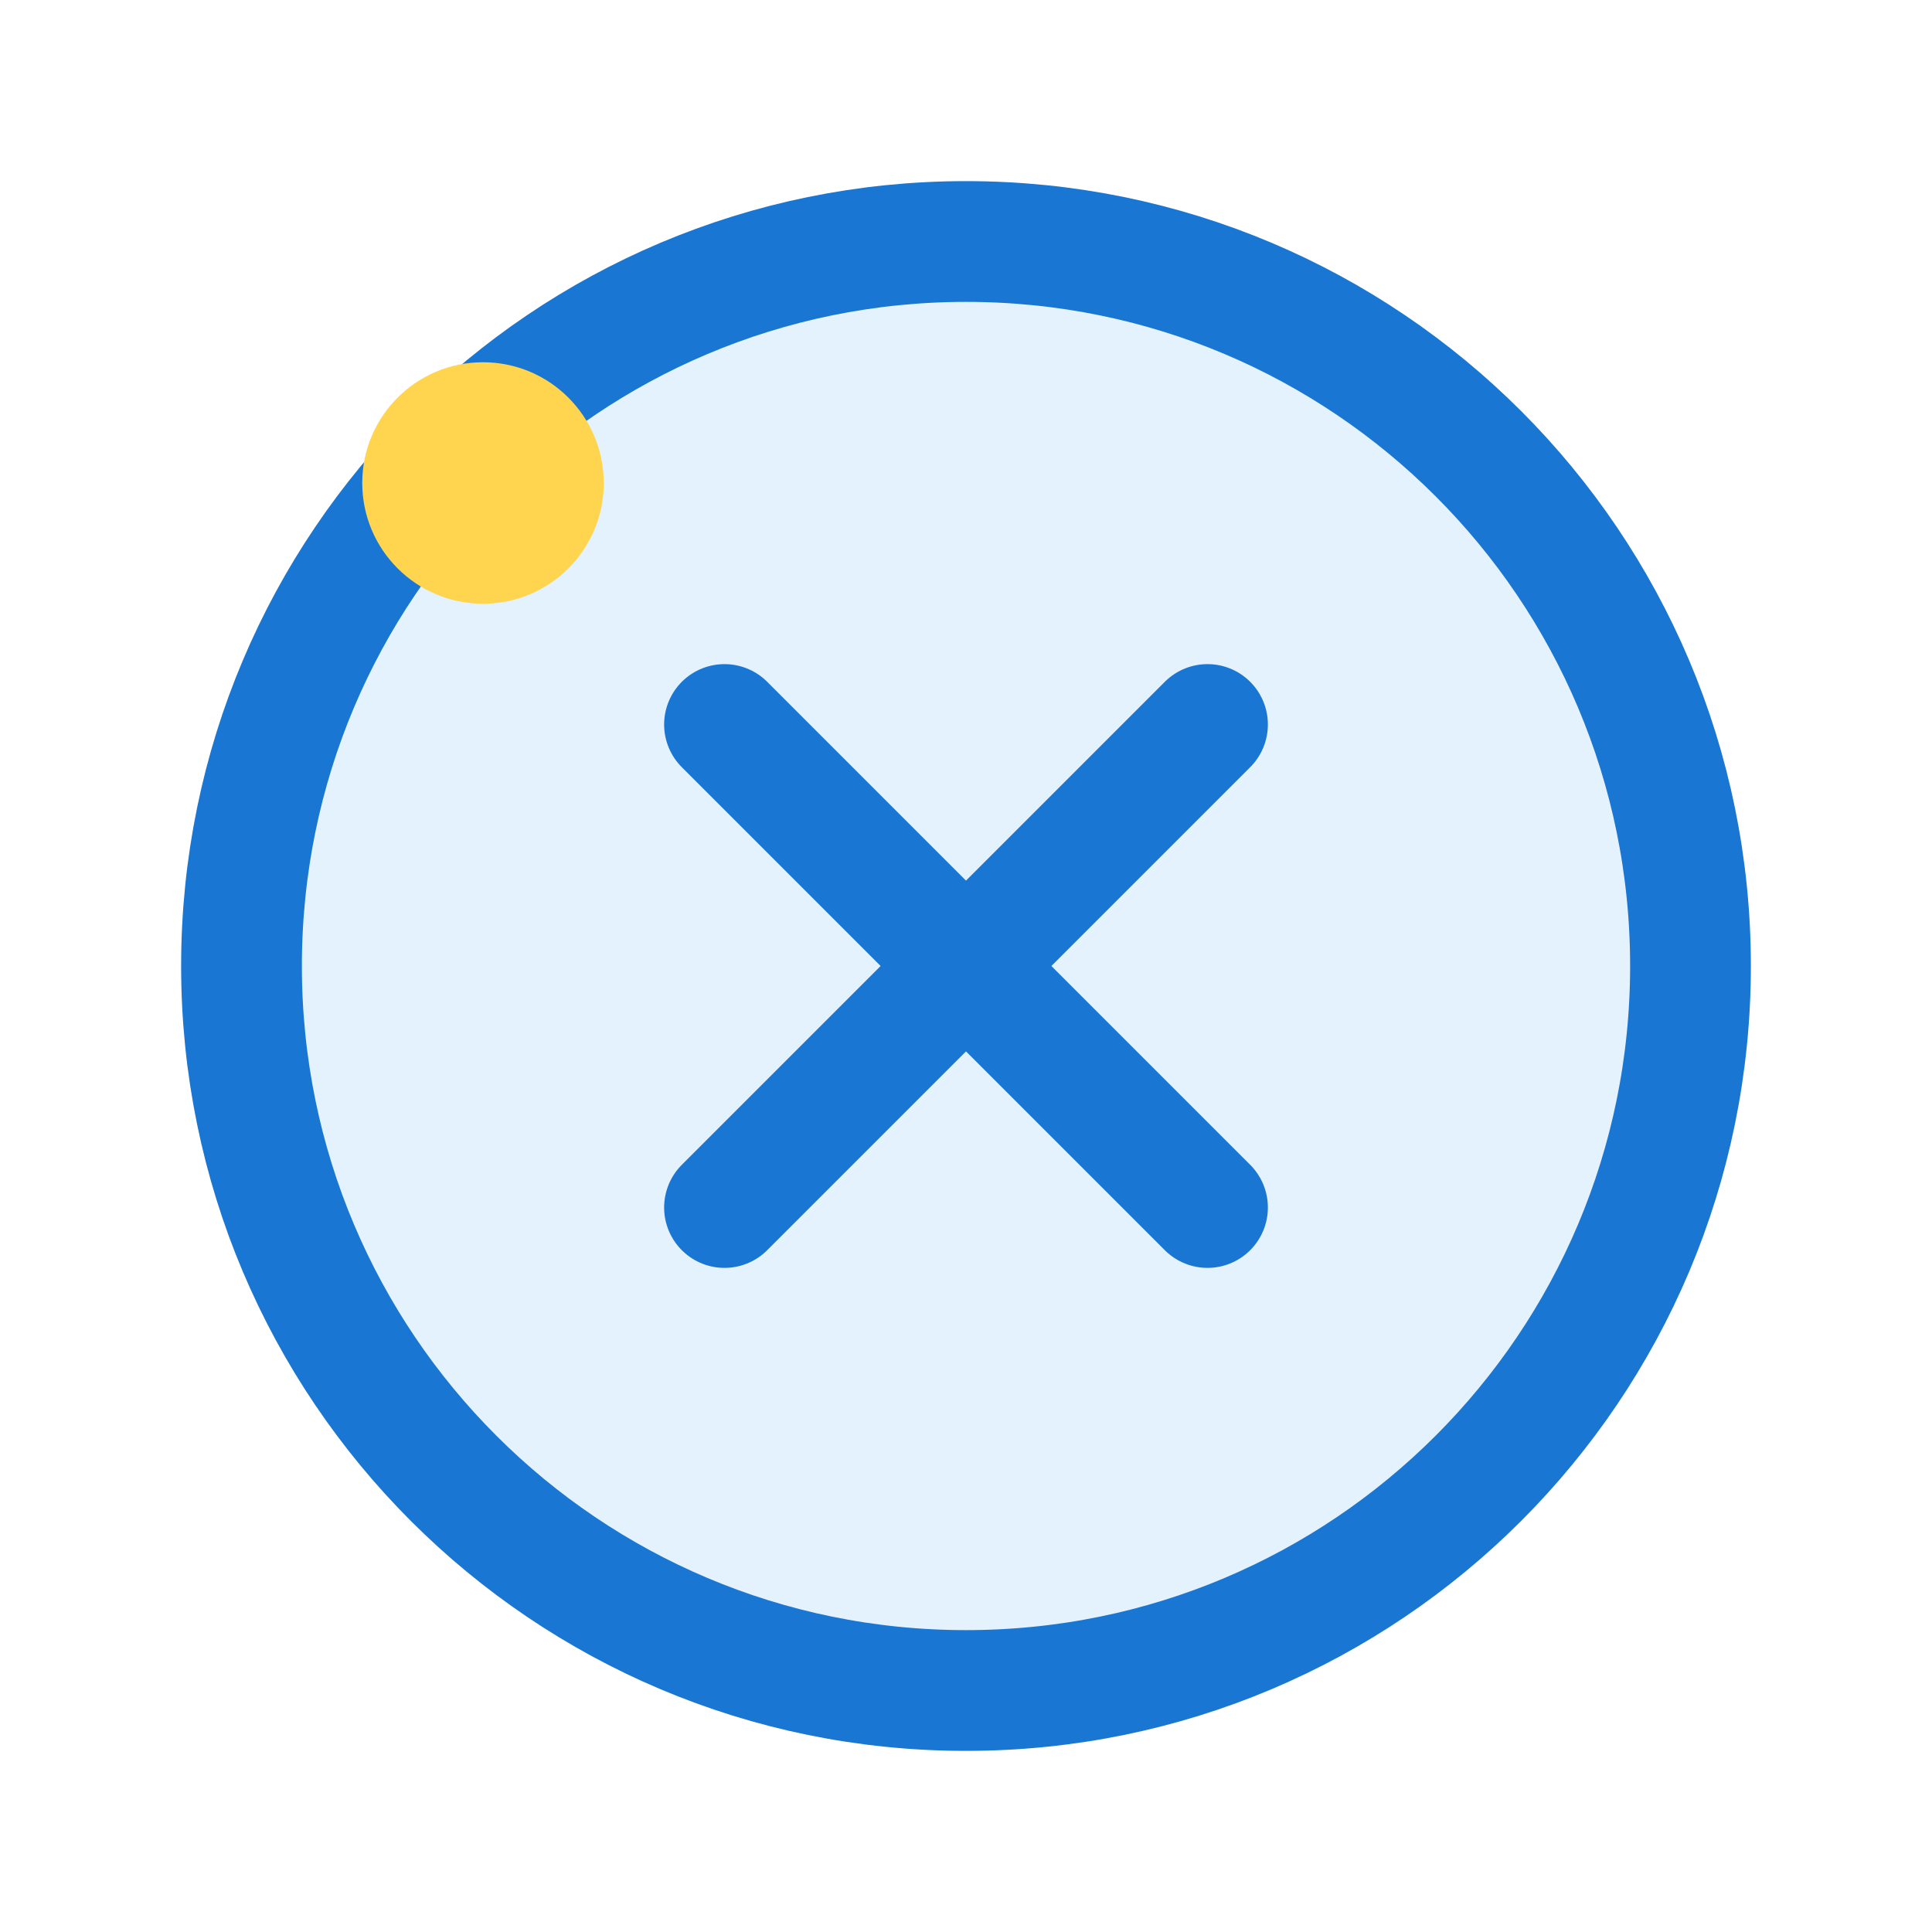
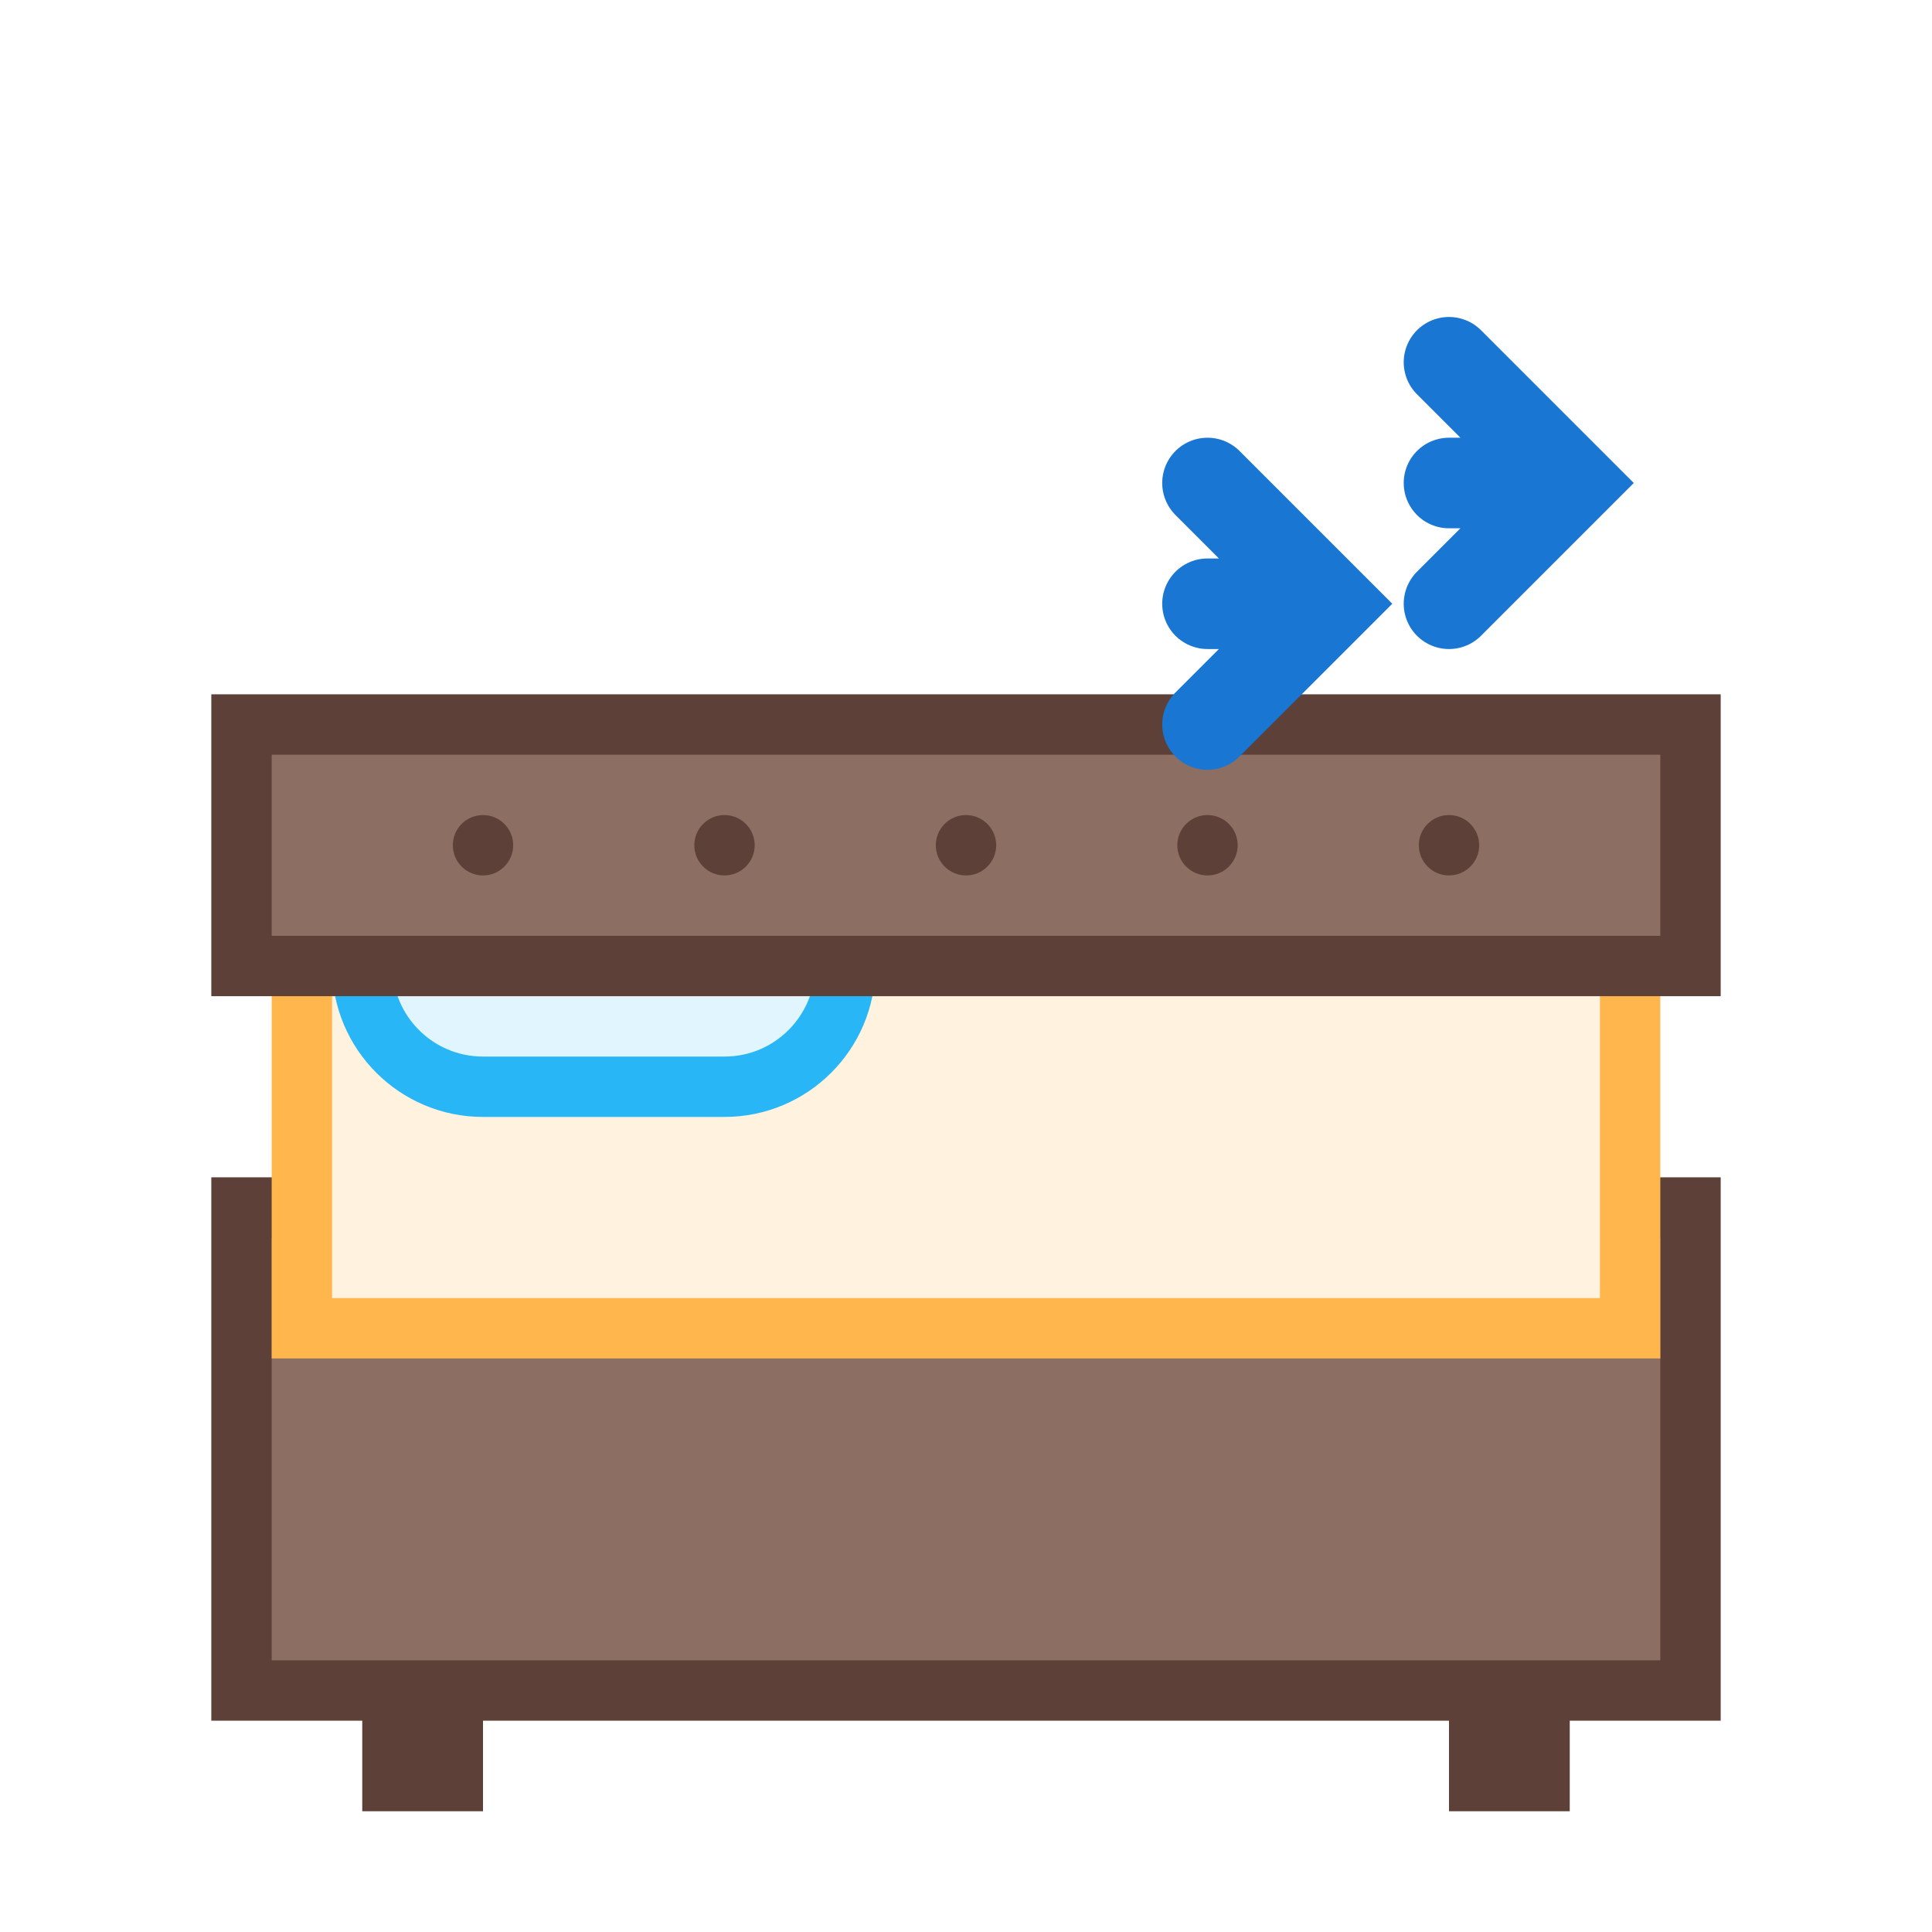
<svg xmlns="http://www.w3.org/2000/svg" width="32" height="32" viewBox="0 0 32 32" fill="none">
-   <path d="M16 4C9.37 4 4 9.37 4 16s5.37 12 12 12 12-5.37 12-12S22.63 4 16 4z" fill="#E3F2FD" stroke="#1976D2" stroke-width="2" />
-   <path d="M12 12l8 8M20 12l-8 8" stroke="#1976D2" stroke-width="2" stroke-linecap="round" />
-   <circle cx="8" cy="8" r="2" fill="#FFD54F" />
+   <rect x="4" y="20" width="24" height="8" fill="#8D6E63" stroke="#5D4037" stroke-width="1" />
+   <rect x="6" y="28" width="2" height="2" fill="#5D4037" />
+   <rect x="24" y="28" width="2" height="2" fill="#5D4037" />
+   <rect x="5" y="16" width="22" height="6" fill="#FFF3E0" stroke="#FFB74D" stroke-width="1" />
+   <rect x="6" y="14" width="8" height="4" fill="#E1F5FE" stroke="#29B6F6" stroke-width="1" rx="2" />
+   <rect x="4" y="12" width="24" height="4" fill="#8D6E63" stroke="#5D4037" stroke-width="1" />
+   <path d="M20 8L22 10L20 12M22 10L20 10M24 6L26 8L24 10M26 8L24 8" stroke="#1976D2" stroke-width="1.5" stroke-linecap="round" />
+   <circle cx="8" cy="14" r="0.5" fill="#5D4037" />
+   <circle cx="12" cy="14" r="0.5" fill="#5D4037" />
+   <circle cx="16" cy="14" r="0.5" fill="#5D4037" />
+   <circle cx="20" cy="14" r="0.5" fill="#5D4037" />
+   <circle cx="24" cy="14" r="0.5" fill="#5D4037" />
</svg>
